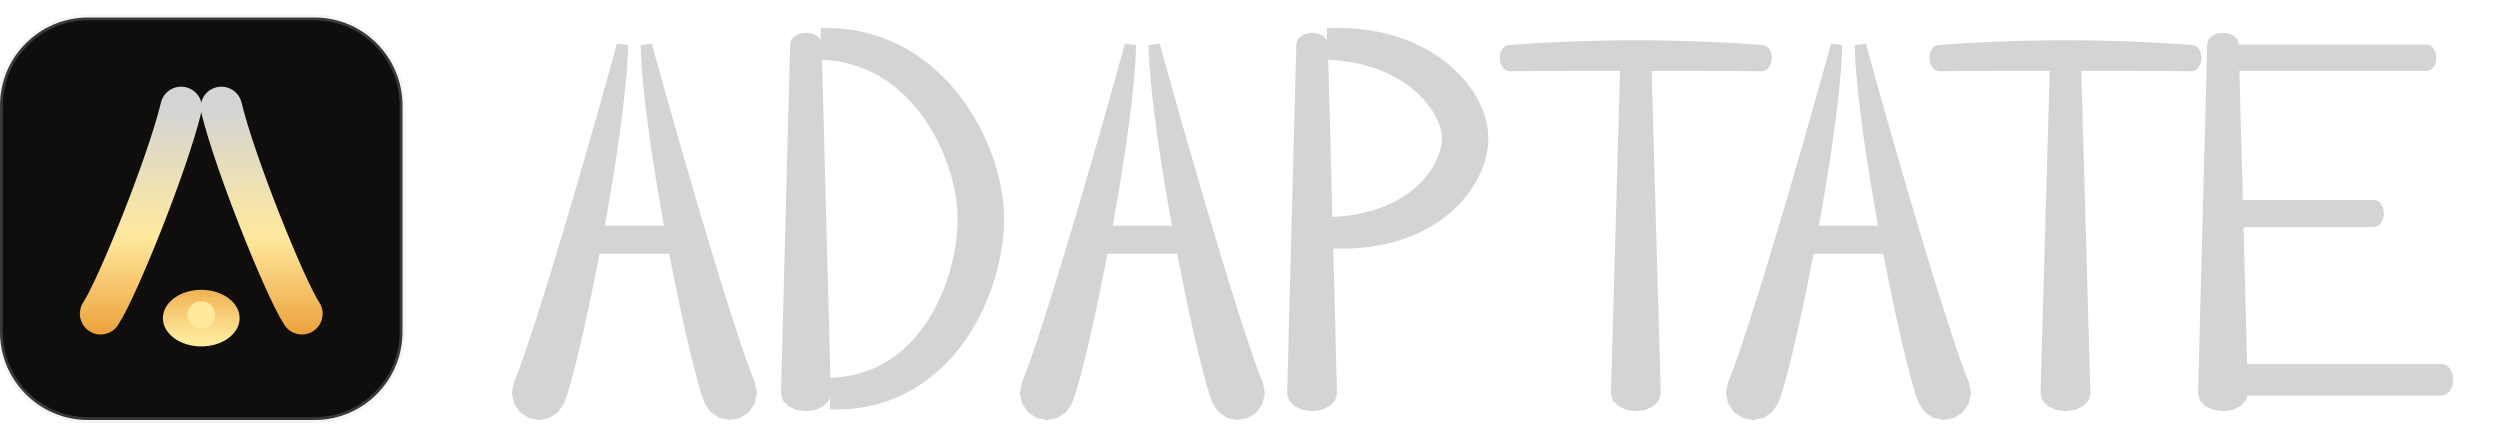
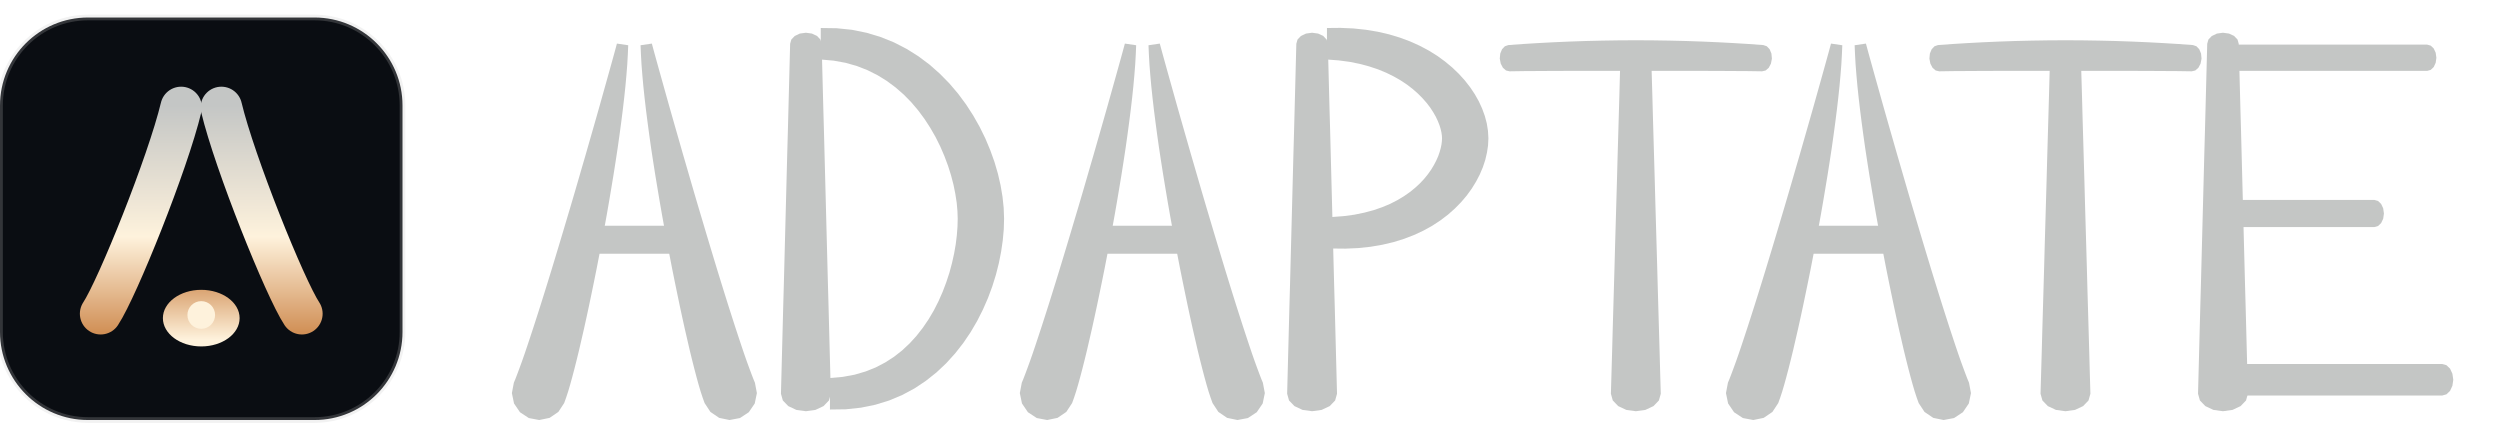
<svg xmlns="http://www.w3.org/2000/svg" width="571.4" height="100.0" viewBox="0 0 571.42 100.00" role="img" aria-label="adaptate">
  <g transform="translate(0 4) scale(2.875)">
    <defs>
      <linearGradient id="lk2dark-eG" x1="16" y1="25" x2="16" y2="7" gradientUnits="userSpaceOnUse">
-         <stop offset="0" stop-color="#ECA43F" />
-         <stop offset="0.42" stop-color="#FFE99D" />
-         <stop offset="1" stop-color="#D3D4D6" />
+         <stop offset="0" stop-color="#D19057" />
+         <stop offset="0.42" stop-color="#FEF2DC" />
+         <stop offset="1" stop-color="#C4C6C5" />
      </linearGradient>
      <linearGradient id="lk2dark-eBurn" x1="16" y1="25.6" x2="16" y2="20.6" gradientUnits="userSpaceOnUse">
-         <stop offset="0" stop-color="#FFE99D" />
-         <stop offset="1" stop-color="#ECA43F" />
+         <stop offset="0" stop-color="#FEF2DC" />
+         <stop offset="1" stop-color="#D19057" />
      </linearGradient>
    </defs>
-     <rect width="32" height="32" rx="7" fill="#0F0E0C" stroke="#D3D4D6" stroke-width="0.45" stroke-opacity="0.22" />
+     <rect width="32" height="32" rx="7" fill="#0A0D12" stroke="#C4C6C5" stroke-width="0.45" stroke-opacity="0.22" />
    <path d="M8.0 23.55C9.35 21.5 13.35 11.55 14.4 7.15" fill="none" stroke="url(#lk2dark-eG)" stroke-width="3.3" stroke-linecap="round" />
    <path d="M24.0 23.55C22.65 21.5 18.65 11.55 17.6 7.15" fill="none" stroke="url(#lk2dark-eG)" stroke-width="3.3" stroke-linecap="round" />
    <ellipse cx="16" cy="23.9" rx="3.05" ry="2.25" fill="url(#lk2dark-eBurn)" />
-     <circle cx="16" cy="23.65" r="1.1" fill="#FFE99D" />
+     <circle cx="16" cy="23.65" r="1.1" fill="#FEF2DC" />
  </g>
  <g transform="translate(104 0)">
-     <g fill="#D3D4D6">
+     <g fill="#C4C6C5">
      <g transform="translate(10 0)">
        <path d="M14.95 92.13L15.4 90.88L15.86 89.48L16.32 87.92L16.8 86.18L17.3 84.28L17.82 82.22L18.36 80.01L18.9 77.67L19.47 75.2L20.04 72.62L20.62 69.93L21.2 67.15L21.79 64.29L22.38 61.36L22.96 58.37L23.54 55.34L24.11 52.27L24.67 49.18L25.21 46.08L25.73 42.98L26.24 39.9L26.72 36.84L27.18 33.82L27.6 30.85L27.99 27.94L28.35 25.11L28.67 22.36L28.95 19.71L29.18 17.17L29.37 14.76L29.5 12.47L29.59 10.34L27.01 9.96L26.46 11.99L25.86 14.16L25.22 16.46L24.54 18.89L23.83 21.42L23.09 24.06L22.32 26.77L21.52 29.57L20.7 32.43L19.87 35.33L19.01 38.28L18.15 41.25L17.28 44.24L16.4 47.23L15.51 50.21L14.63 53.17L13.75 56.1L12.88 58.98L12.02 61.81L11.17 64.57L10.34 67.24L9.53 69.82L8.74 72.29L7.98 74.65L7.25 76.87L6.56 78.95L5.91 80.87L5.3 82.61L4.73 84.17L4.23 85.51L3.8 86.63L3.45 87.47L3 89.85L3.49 92.22L4.85 94.22L6.87 95.55L9.25 96L11.62 95.51L13.62 94.15L14.95 92.13Z" />
        <path d="M58.55 87.47L58.2 86.63L57.77 85.51L57.27 84.17L56.7 82.61L56.09 80.87L55.44 78.95L54.75 76.87L54.02 74.65L53.26 72.29L52.47 69.82L51.66 67.24L50.83 64.57L49.98 61.81L49.12 58.98L48.25 56.1L47.37 53.17L46.49 50.21L45.6 47.23L44.72 44.24L43.85 41.25L42.99 38.28L42.13 35.33L41.3 32.43L40.48 29.57L39.68 26.77L38.91 24.06L38.17 21.42L37.46 18.89L36.78 16.46L36.14 14.16L35.54 11.99L34.99 9.96L32.41 10.34L32.5 12.47L32.63 14.76L32.82 17.17L33.05 19.71L33.33 22.36L33.65 25.11L34.01 27.94L34.4 30.85L34.82 33.82L35.28 36.84L35.76 39.9L36.27 42.98L36.79 46.08L37.33 49.18L37.89 52.27L38.46 55.34L39.04 58.37L39.62 61.36L40.21 64.29L40.8 67.15L41.38 69.93L41.96 72.62L42.53 75.2L43.1 77.67L43.64 80.01L44.18 82.22L44.7 84.28L45.2 86.18L45.68 87.92L46.14 89.48L46.6 90.88L47.05 92.13L48.38 94.15L50.38 95.51L52.75 96L55.13 95.55L57.15 94.22L58.51 92.22L59 89.85L58.55 87.47Z" />
        <path d="M23.09 51.6H38.91A1.2 1.2 0 0 1 40.11 52.8V56.8A1.2 1.2 0 0 1 38.91 58H23.09A1.2 1.2 0 0 1 21.89 56.8V52.8A1.2 1.2 0 0 1 23.09 51.6Z" />
      </g>
      <g transform="translate(70.8 0)">
        <path d="M5.8 10L5.67 15L5.54 20L5.41 25L5.28 30L5.14 35L5.01 40L4.88 45L4.75 50L4.62 55L4.49 60L4.36 65L4.22 70L4.09 75L3.96 80L3.83 85L3.7 90L4.13 91.53L5.37 92.82L7.22 93.69L9.4 93.99L11.58 93.69L13.43 92.82L14.67 91.53L15.1 90L14.97 85L14.84 80L14.71 75L14.58 70L14.44 65L14.31 60L14.18 55L14.05 50L13.92 45L13.79 40L13.66 35L13.53 30L13.39 25L13.26 20L13.13 15L13 10L12.73 9.04L11.95 8.22L10.78 7.67L9.4 7.48L8.02 7.67L6.85 8.22L6.07 9.04L5.8 10Z" />
        <path d="M12.8 13.6L15.74 13.86L18.5 14.36L21.09 15.1L23.51 16.05L25.78 17.19L27.9 18.5L29.88 19.97L31.74 21.59L33.46 23.34L35.05 25.21L36.51 27.18L37.84 29.23L39.05 31.34L40.13 33.51L41.07 35.7L41.89 37.89L42.58 40.08L43.14 42.23L43.56 44.32L43.87 46.33L44.04 48.23L44.1 50L44.05 51.83L43.9 53.78L43.65 55.83L43.28 57.95L42.8 60.11L42.21 62.31L41.49 64.51L40.66 66.7L39.71 68.85L38.64 70.96L37.44 72.99L36.12 74.93L34.67 76.78L33.1 78.5L31.39 80.1L29.54 81.55L27.54 82.84L25.38 83.97L23.06 84.9L20.54 85.64L17.83 86.14L14.9 86.4L14.9 93.6L18.52 93.55L21.99 93.18L25.3 92.5L28.45 91.53L31.42 90.28L34.22 88.78L36.82 87.05L39.24 85.13L41.47 83.03L43.51 80.78L45.37 78.41L47.04 75.94L48.54 73.38L49.86 70.77L51.02 68.12L52.01 65.45L52.84 62.78L53.51 60.13L54.03 57.5L54.4 54.93L54.63 52.43L54.7 50L54.61 47.51L54.34 44.96L53.9 42.35L53.29 39.7L52.51 37.03L51.55 34.35L50.43 31.67L49.13 29.02L47.66 26.42L46.02 23.88L44.2 21.42L42.2 19.07L40.02 16.85L37.67 14.77L35.13 12.87L32.42 11.17L29.54 9.69L26.49 8.46L23.28 7.49L19.93 6.81L16.43 6.45L12.8 6.4Z" />
      </g>
      <g transform="translate(126.1 0)">
        <path d="M14.95 92.13L15.4 90.88L15.86 89.48L16.32 87.92L16.8 86.18L17.3 84.28L17.82 82.22L18.36 80.01L18.9 77.67L19.47 75.2L20.04 72.62L20.62 69.93L21.2 67.15L21.79 64.29L22.38 61.36L22.96 58.37L23.54 55.34L24.11 52.27L24.67 49.18L25.21 46.08L25.73 42.98L26.24 39.9L26.72 36.84L27.18 33.82L27.6 30.85L27.99 27.94L28.35 25.11L28.67 22.36L28.95 19.71L29.18 17.17L29.37 14.76L29.5 12.47L29.59 10.34L27.01 9.96L26.46 11.99L25.86 14.16L25.22 16.46L24.54 18.89L23.83 21.42L23.09 24.06L22.32 26.77L21.52 29.57L20.7 32.43L19.87 35.33L19.01 38.28L18.15 41.25L17.28 44.24L16.4 47.23L15.51 50.21L14.63 53.17L13.75 56.1L12.88 58.98L12.02 61.81L11.17 64.57L10.34 67.24L9.53 69.82L8.74 72.29L7.98 74.65L7.25 76.87L6.56 78.95L5.91 80.87L5.3 82.61L4.73 84.17L4.23 85.51L3.8 86.63L3.45 87.47L3 89.85L3.49 92.22L4.85 94.22L6.87 95.55L9.25 96L11.62 95.51L13.62 94.15L14.95 92.13Z" />
        <path d="M58.55 87.47L58.2 86.63L57.77 85.51L57.27 84.17L56.7 82.61L56.09 80.87L55.44 78.95L54.75 76.87L54.02 74.65L53.26 72.29L52.47 69.82L51.66 67.24L50.83 64.57L49.98 61.81L49.12 58.98L48.25 56.1L47.37 53.17L46.49 50.21L45.6 47.23L44.72 44.24L43.85 41.25L42.99 38.28L42.13 35.33L41.3 32.43L40.48 29.57L39.68 26.77L38.91 24.06L38.17 21.42L37.46 18.89L36.78 16.46L36.14 14.16L35.54 11.99L34.99 9.96L32.41 10.34L32.5 12.47L32.63 14.76L32.82 17.17L33.05 19.71L33.33 22.36L33.65 25.11L34.01 27.94L34.4 30.85L34.82 33.82L35.28 36.84L35.76 39.9L36.27 42.98L36.79 46.08L37.33 49.18L37.89 52.27L38.46 55.34L39.04 58.37L39.62 61.36L40.21 64.29L40.8 67.15L41.38 69.93L41.96 72.62L42.53 75.2L43.1 77.67L43.64 80.01L44.18 82.22L44.7 84.28L45.2 86.18L45.68 87.92L46.14 89.48L46.6 90.88L47.05 92.13L48.38 94.15L50.38 95.51L52.75 96L55.13 95.55L57.15 94.22L58.51 92.22L59 89.85L58.55 87.47Z" />
        <path d="M23.09 51.6H38.91A1.2 1.2 0 0 1 40.11 52.8V56.8A1.2 1.2 0 0 1 38.91 58H23.09A1.2 1.2 0 0 1 21.89 56.8V52.8A1.2 1.2 0 0 1 23.09 51.6Z" />
      </g>
      <g transform="translate(186.5 0)">
        <path d="M5.8 10L5.67 15L5.54 20L5.41 25L5.28 30L5.14 35L5.01 40L4.88 45L4.75 50L4.62 55L4.49 60L4.36 65L4.22 70L4.09 75L3.96 80L3.83 85L3.7 90L4.13 91.53L5.37 92.82L7.22 93.69L9.4 93.99L11.58 93.69L13.43 92.82L14.67 91.53L15.1 90L14.97 85L14.84 80L14.71 75L14.58 70L14.44 65L14.31 60L14.18 55L14.05 50L13.92 45L13.79 40L13.66 35L13.53 30L13.39 25L13.26 20L13.13 15L13 10L12.73 9.04L11.95 8.22L10.78 7.67L9.4 7.48L8.02 7.67L6.85 8.22L6.07 9.04L5.8 10Z" />
        <path d="M12.8 13.6L15.46 13.8L17.95 14.13L20.29 14.6L22.46 15.18L24.49 15.86L26.36 16.63L28.08 17.48L29.67 18.39L31.11 19.35L32.42 20.36L33.6 21.4L34.65 22.46L35.59 23.53L36.4 24.59L37.09 25.65L37.68 26.68L38.15 27.68L38.52 28.62L38.79 29.5L38.97 30.3L39.07 31.01L39.1 31.6L39.07 32.25L38.98 33L38.81 33.83L38.56 34.73L38.23 35.69L37.79 36.68L37.26 37.7L36.63 38.75L35.89 39.8L35.04 40.85L34.07 41.89L32.97 42.91L31.75 43.9L30.39 44.85L28.89 45.75L27.25 46.59L25.44 47.35L23.48 48.03L21.35 48.6L19.06 49.07L16.58 49.4L13.93 49.6L13.93 56.8L17.01 56.83L19.96 56.7L22.77 56.4L25.45 55.94L28 55.34L30.42 54.59L32.7 53.71L34.85 52.71L36.86 51.6L38.72 50.38L40.45 49.07L42.03 47.67L43.46 46.21L44.75 44.69L45.89 43.12L46.88 41.51L47.73 39.88L48.43 38.23L48.98 36.57L49.37 34.9L49.62 33.25L49.7 31.6L49.6 29.89L49.33 28.19L48.88 26.5L48.27 24.82L47.51 23.16L46.59 21.53L45.52 19.93L44.3 18.37L42.94 16.87L41.43 15.42L39.78 14.05L37.99 12.75L36.06 11.55L33.99 10.45L31.79 9.46L29.45 8.59L26.99 7.85L24.4 7.25L21.68 6.8L18.85 6.5L15.88 6.37L12.8 6.4Z" />
      </g>
      <g transform="translate(238.3 0)">
        <path d="M2.74 16.3L5.99 16.25L9.38 16.23L12.89 16.21L16.51 16.2L20.21 16.2L23.97 16.2L27.78 16.2L31.6 16.2L35.42 16.2L39.23 16.2L42.99 16.2L46.69 16.2L50.31 16.21L53.82 16.23L57.21 16.25L60.46 16.3L61.27 16.11L61.98 15.49L62.48 14.54L62.7 13.4L62.59 12.24L62.18 11.25L61.53 10.57L60.74 10.3L57.46 10.06L54.03 9.85L50.48 9.66L46.82 9.5L43.09 9.37L39.29 9.28L35.46 9.22L31.6 9.2L27.74 9.22L23.91 9.28L20.11 9.37L16.38 9.5L12.72 9.66L9.17 9.85L5.74 10.06L2.46 10.3L1.67 10.57L1.02 11.25L0.61 12.24L0.5 13.4L0.72 14.54L1.22 15.49L1.93 16.11L2.74 16.3Z" />
        <path d="M28.1 12.31L27.96 17.17L27.83 22.02L27.69 26.88L27.55 31.73L27.41 36.59L27.28 41.44L27.14 46.3L27 51.16L26.86 56.01L26.73 60.87L26.59 65.72L26.45 70.58L26.31 75.43L26.18 80.29L26.04 85.14L25.9 90L26.33 91.53L27.57 92.82L29.42 93.69L31.6 93.99L33.78 93.69L35.63 92.82L36.87 91.53L37.3 90L37.16 85.14L37.03 80.29L36.89 75.43L36.75 70.58L36.61 65.72L36.48 60.87L36.34 56.01L36.2 51.16L36.06 46.3L35.93 41.44L35.79 36.59L35.65 31.73L35.51 26.88L35.38 22.02L35.24 17.17L35.1 12.31L34.83 11.37L34.07 10.58L32.94 10.05L31.6 9.86L30.26 10.05L29.13 10.58L28.37 11.37L28.1 12.31Z" />
      </g>
      <g transform="translate(287.5 0)">
        <path d="M14.95 92.13L15.4 90.88L15.86 89.48L16.32 87.92L16.8 86.18L17.3 84.28L17.82 82.22L18.36 80.01L18.9 77.67L19.47 75.2L20.04 72.62L20.62 69.93L21.2 67.15L21.79 64.29L22.38 61.36L22.96 58.37L23.54 55.34L24.11 52.27L24.67 49.18L25.21 46.08L25.73 42.98L26.24 39.9L26.72 36.84L27.18 33.82L27.6 30.85L27.99 27.94L28.35 25.11L28.67 22.36L28.95 19.71L29.18 17.17L29.37 14.76L29.5 12.47L29.59 10.34L27.01 9.96L26.46 11.99L25.86 14.16L25.22 16.46L24.54 18.89L23.83 21.42L23.09 24.06L22.32 26.77L21.52 29.57L20.7 32.43L19.87 35.33L19.01 38.28L18.15 41.25L17.28 44.24L16.4 47.23L15.51 50.21L14.63 53.17L13.75 56.1L12.88 58.98L12.02 61.81L11.17 64.57L10.34 67.24L9.53 69.82L8.74 72.29L7.98 74.65L7.25 76.87L6.56 78.95L5.91 80.87L5.3 82.61L4.73 84.17L4.23 85.51L3.8 86.63L3.45 87.47L3 89.85L3.49 92.22L4.85 94.22L6.87 95.55L9.25 96L11.62 95.51L13.62 94.15L14.95 92.13Z" />
        <path d="M58.55 87.47L58.2 86.63L57.77 85.51L57.27 84.17L56.7 82.61L56.09 80.87L55.44 78.95L54.75 76.87L54.02 74.65L53.26 72.29L52.47 69.82L51.66 67.24L50.83 64.57L49.98 61.81L49.12 58.98L48.25 56.1L47.37 53.17L46.49 50.21L45.6 47.23L44.72 44.24L43.85 41.25L42.99 38.28L42.13 35.33L41.3 32.43L40.48 29.57L39.68 26.77L38.91 24.06L38.17 21.42L37.46 18.89L36.78 16.46L36.14 14.16L35.54 11.99L34.99 9.96L32.41 10.34L32.5 12.47L32.63 14.76L32.82 17.17L33.05 19.71L33.33 22.36L33.65 25.11L34.01 27.94L34.4 30.85L34.82 33.82L35.28 36.84L35.76 39.9L36.27 42.98L36.79 46.08L37.33 49.18L37.89 52.27L38.46 55.34L39.04 58.37L39.62 61.36L40.21 64.29L40.8 67.15L41.38 69.93L41.96 72.62L42.53 75.2L43.1 77.67L43.64 80.01L44.18 82.22L44.7 84.28L45.2 86.18L45.68 87.92L46.14 89.48L46.6 90.88L47.05 92.13L48.38 94.15L50.38 95.51L52.75 96L55.13 95.55L57.15 94.22L58.51 92.22L59 89.85L58.55 87.47Z" />
        <path d="M23.09 51.6H38.91A1.2 1.2 0 0 1 40.11 52.8V56.8A1.2 1.2 0 0 1 38.91 58H23.09A1.2 1.2 0 0 1 21.89 56.8V52.8A1.2 1.2 0 0 1 23.09 51.6Z" />
      </g>
      <g transform="translate(336.5 0)">
        <path d="M2.74 16.3L5.99 16.25L9.38 16.23L12.89 16.21L16.51 16.2L20.21 16.2L23.97 16.2L27.78 16.2L31.6 16.2L35.42 16.2L39.23 16.2L42.99 16.2L46.69 16.2L50.31 16.21L53.82 16.23L57.21 16.25L60.46 16.3L61.27 16.11L61.98 15.49L62.48 14.54L62.7 13.4L62.59 12.24L62.18 11.25L61.53 10.57L60.74 10.3L57.46 10.06L54.03 9.85L50.48 9.66L46.82 9.5L43.09 9.37L39.29 9.28L35.46 9.22L31.6 9.2L27.74 9.22L23.91 9.28L20.11 9.37L16.38 9.5L12.72 9.66L9.17 9.85L5.74 10.06L2.46 10.3L1.67 10.57L1.02 11.25L0.61 12.24L0.5 13.4L0.72 14.54L1.22 15.49L1.93 16.11L2.74 16.3Z" />
        <path d="M28.1 12.31L27.96 17.17L27.83 22.02L27.69 26.88L27.55 31.73L27.41 36.59L27.28 41.44L27.14 46.3L27 51.16L26.86 56.01L26.73 60.87L26.59 65.72L26.45 70.58L26.31 75.43L26.18 80.29L26.04 85.14L25.9 90L26.33 91.53L27.57 92.82L29.42 93.69L31.6 93.99L33.78 93.69L35.63 92.82L36.87 91.53L37.3 90L37.16 85.14L37.03 80.29L36.89 75.43L36.75 70.58L36.61 65.72L36.48 60.87L36.34 56.01L36.2 51.16L36.06 46.3L35.93 41.44L35.79 36.59L35.65 31.73L35.51 26.88L35.38 22.02L35.24 17.17L35.1 12.31L34.83 11.37L34.07 10.58L32.94 10.05L31.6 9.86L30.26 10.05L29.13 10.58L28.37 11.37L28.1 12.31Z" />
      </g>
      <g transform="translate(394.7 0)">
        <path d="M5.8 10L5.67 15L5.54 20L5.41 25L5.28 30L5.14 35L5.01 40L4.88 45L4.75 50L4.62 55L4.49 60L4.36 65L4.22 70L4.09 75L3.96 80L3.83 85L3.7 90L4.13 91.53L5.37 92.82L7.22 93.69L9.4 93.99L11.58 93.69L13.43 92.82L14.67 91.53L15.1 90L14.97 85L14.84 80L14.71 75L14.58 70L14.44 65L14.31 60L14.18 55L14.05 50L13.92 45L13.79 40L13.66 35L13.53 30L13.39 25L13.26 20L13.13 15L13 10L12.73 9.04L11.95 8.22L10.78 7.67L9.4 7.48L8.02 7.67L6.85 8.22L6.07 9.04L5.8 10Z" />
        <path d="M9.1 16.2L14.97 16.2L20.85 16.2L26.72 16.2L32.59 16.2L38.47 16.2L44.34 16.2L50.21 16.2L56.08 16.2L56.89 15.97L57.57 15.32L58.02 14.35L58.18 13.2L58.02 12.05L57.57 11.08L56.89 10.43L56.08 10.2L50.21 10.2L44.34 10.2L38.47 10.2L32.59 10.2L26.72 10.2L20.85 10.2L14.97 10.2L9.1 10.2L8.3 10.43L7.62 11.08L7.16 12.05L7 13.2L7.16 14.35L7.62 15.32L8.3 15.97L9.1 16.2Z" />
        <path d="M9.1 51.9L13.46 51.9L17.83 51.9L22.19 51.9L26.56 51.9L30.92 51.9L35.29 51.9L39.65 51.9L44.02 51.9L44.85 51.66L45.55 50.99L46.02 49.99L46.19 48.8L46.02 47.61L45.55 46.61L44.85 45.94L44.02 45.7L39.65 45.7L35.29 45.7L30.92 45.7L26.56 45.7L22.19 45.7L17.83 45.7L13.46 45.7L9.1 45.7L8.27 45.94L7.57 46.61L7.1 47.61L6.93 48.8L7.1 49.99L7.57 50.99L8.27 51.66L9.1 51.9Z" />
        <path d="M9.1 90.4L15.4 90.4L21.7 90.4L28.01 90.4L34.31 90.4L40.61 90.4L46.91 90.4L53.21 90.4L59.52 90.4L60.48 90.13L61.3 89.35L61.84 88.18L62.04 86.8L61.84 85.42L61.3 84.25L60.48 83.47L59.52 83.2L53.21 83.2L46.91 83.2L40.61 83.2L34.31 83.2L28.01 83.2L21.7 83.2L15.4 83.2L9.1 83.2L8.14 83.47L7.32 84.25L6.77 85.42L6.58 86.8L6.77 88.18L7.32 89.35L8.14 90.13L9.1 90.4Z" />
      </g>
    </g>
  </g>
</svg>
